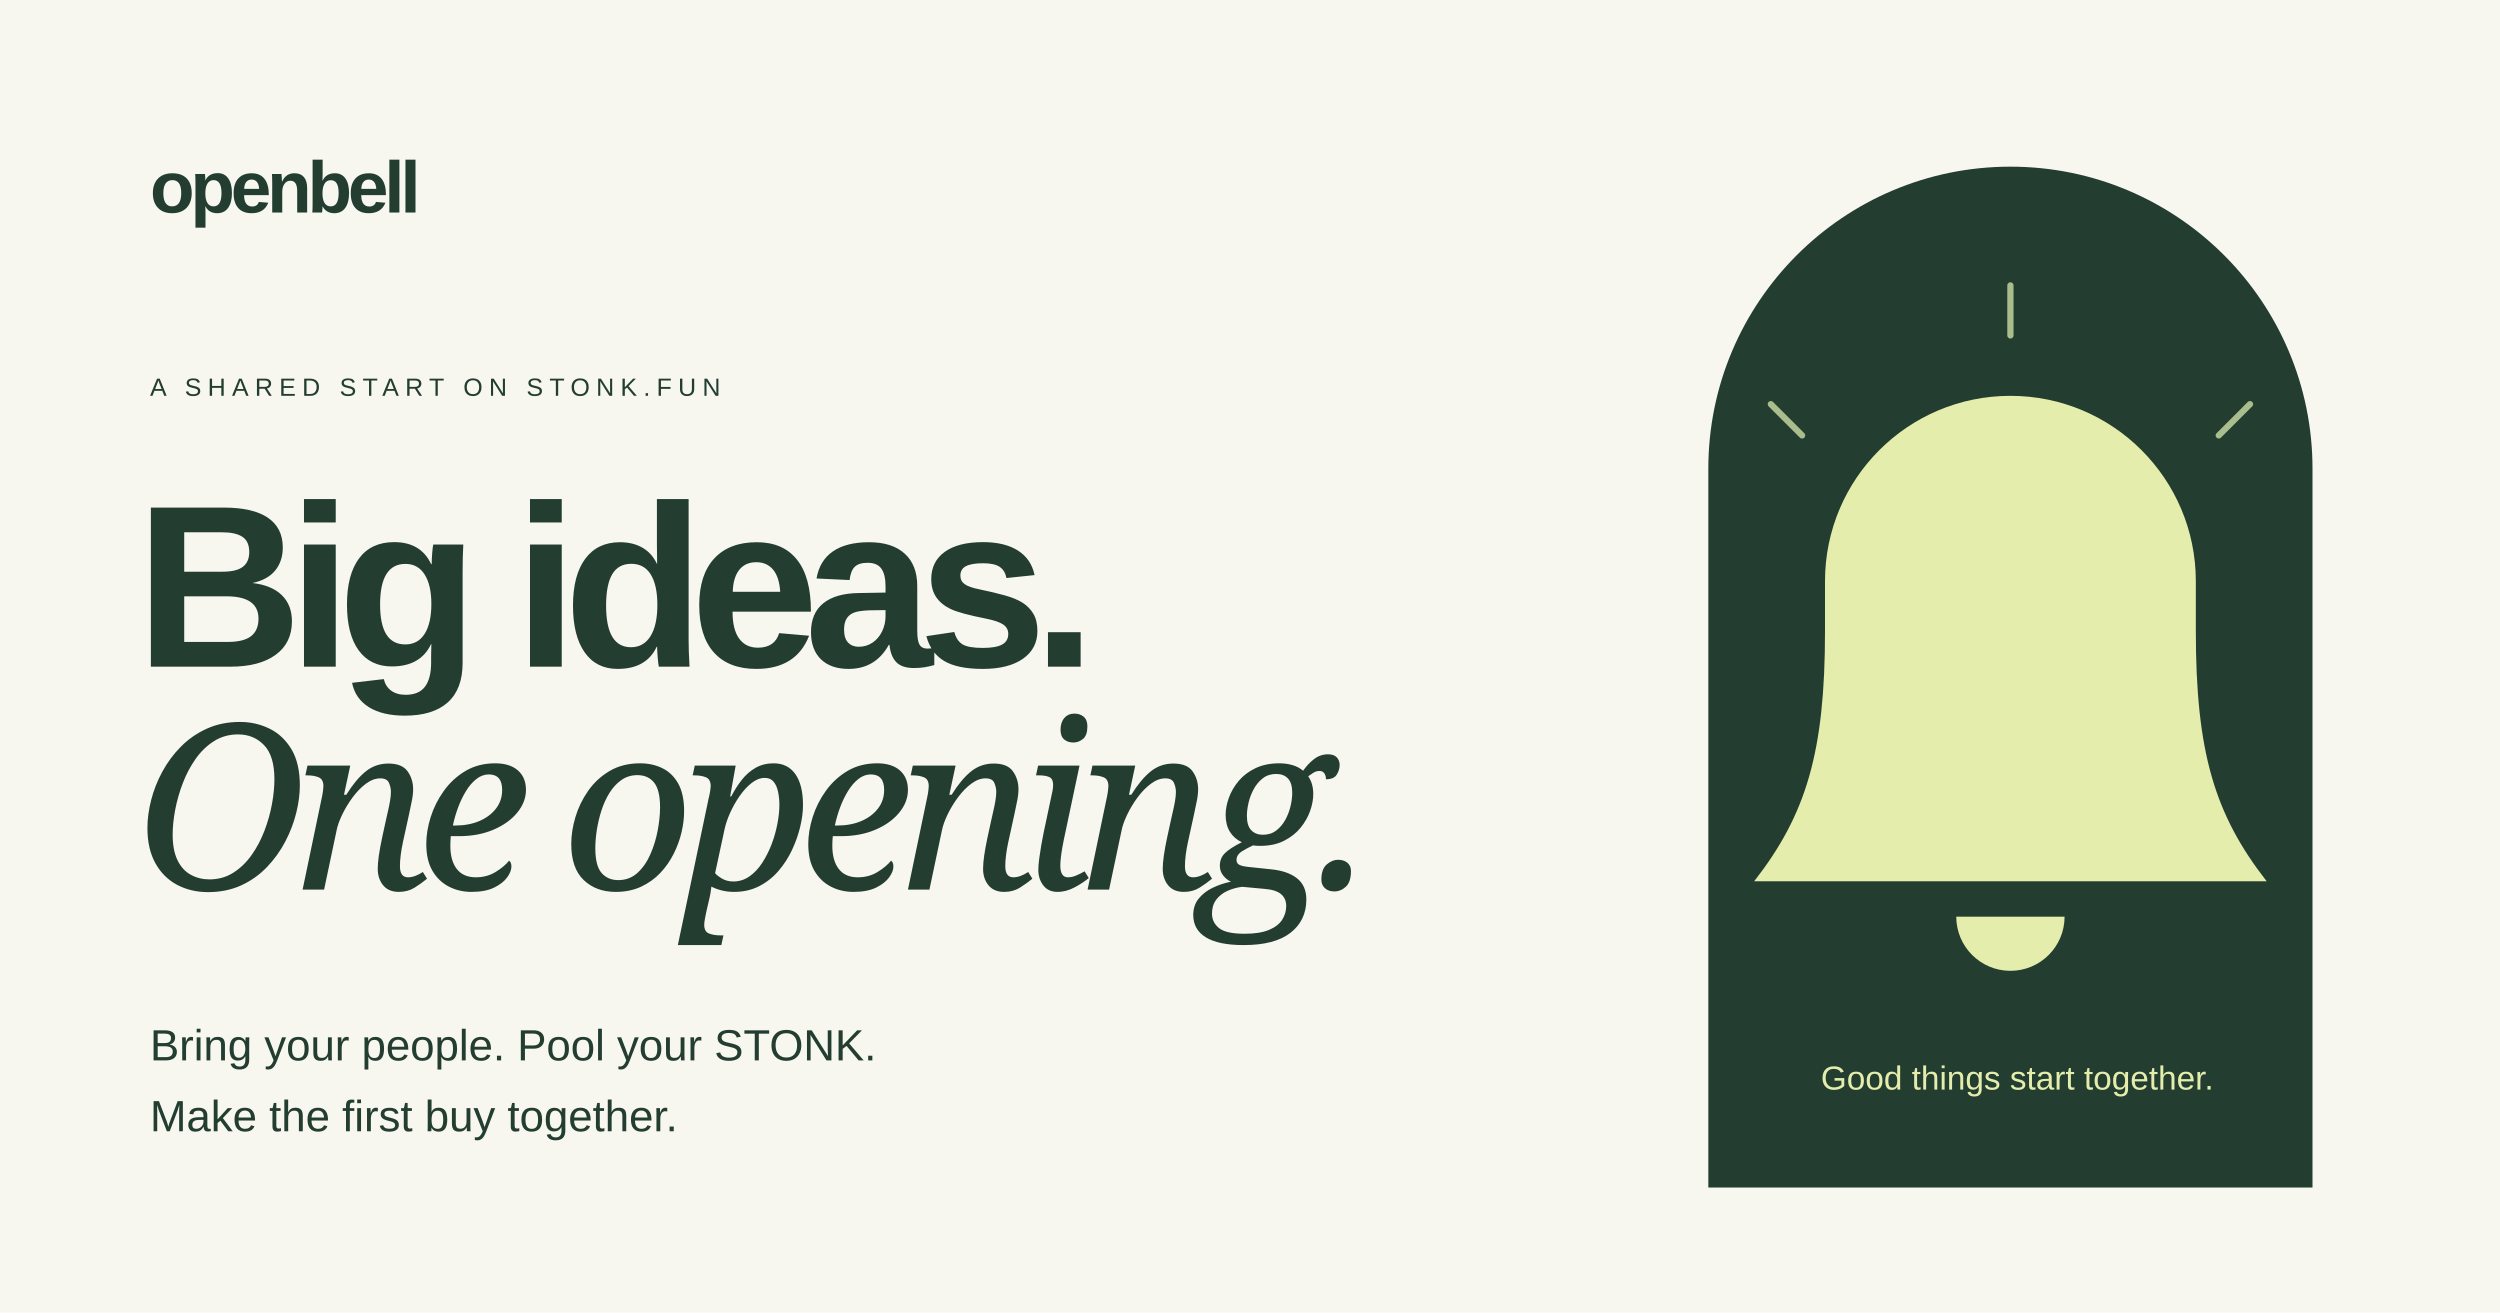
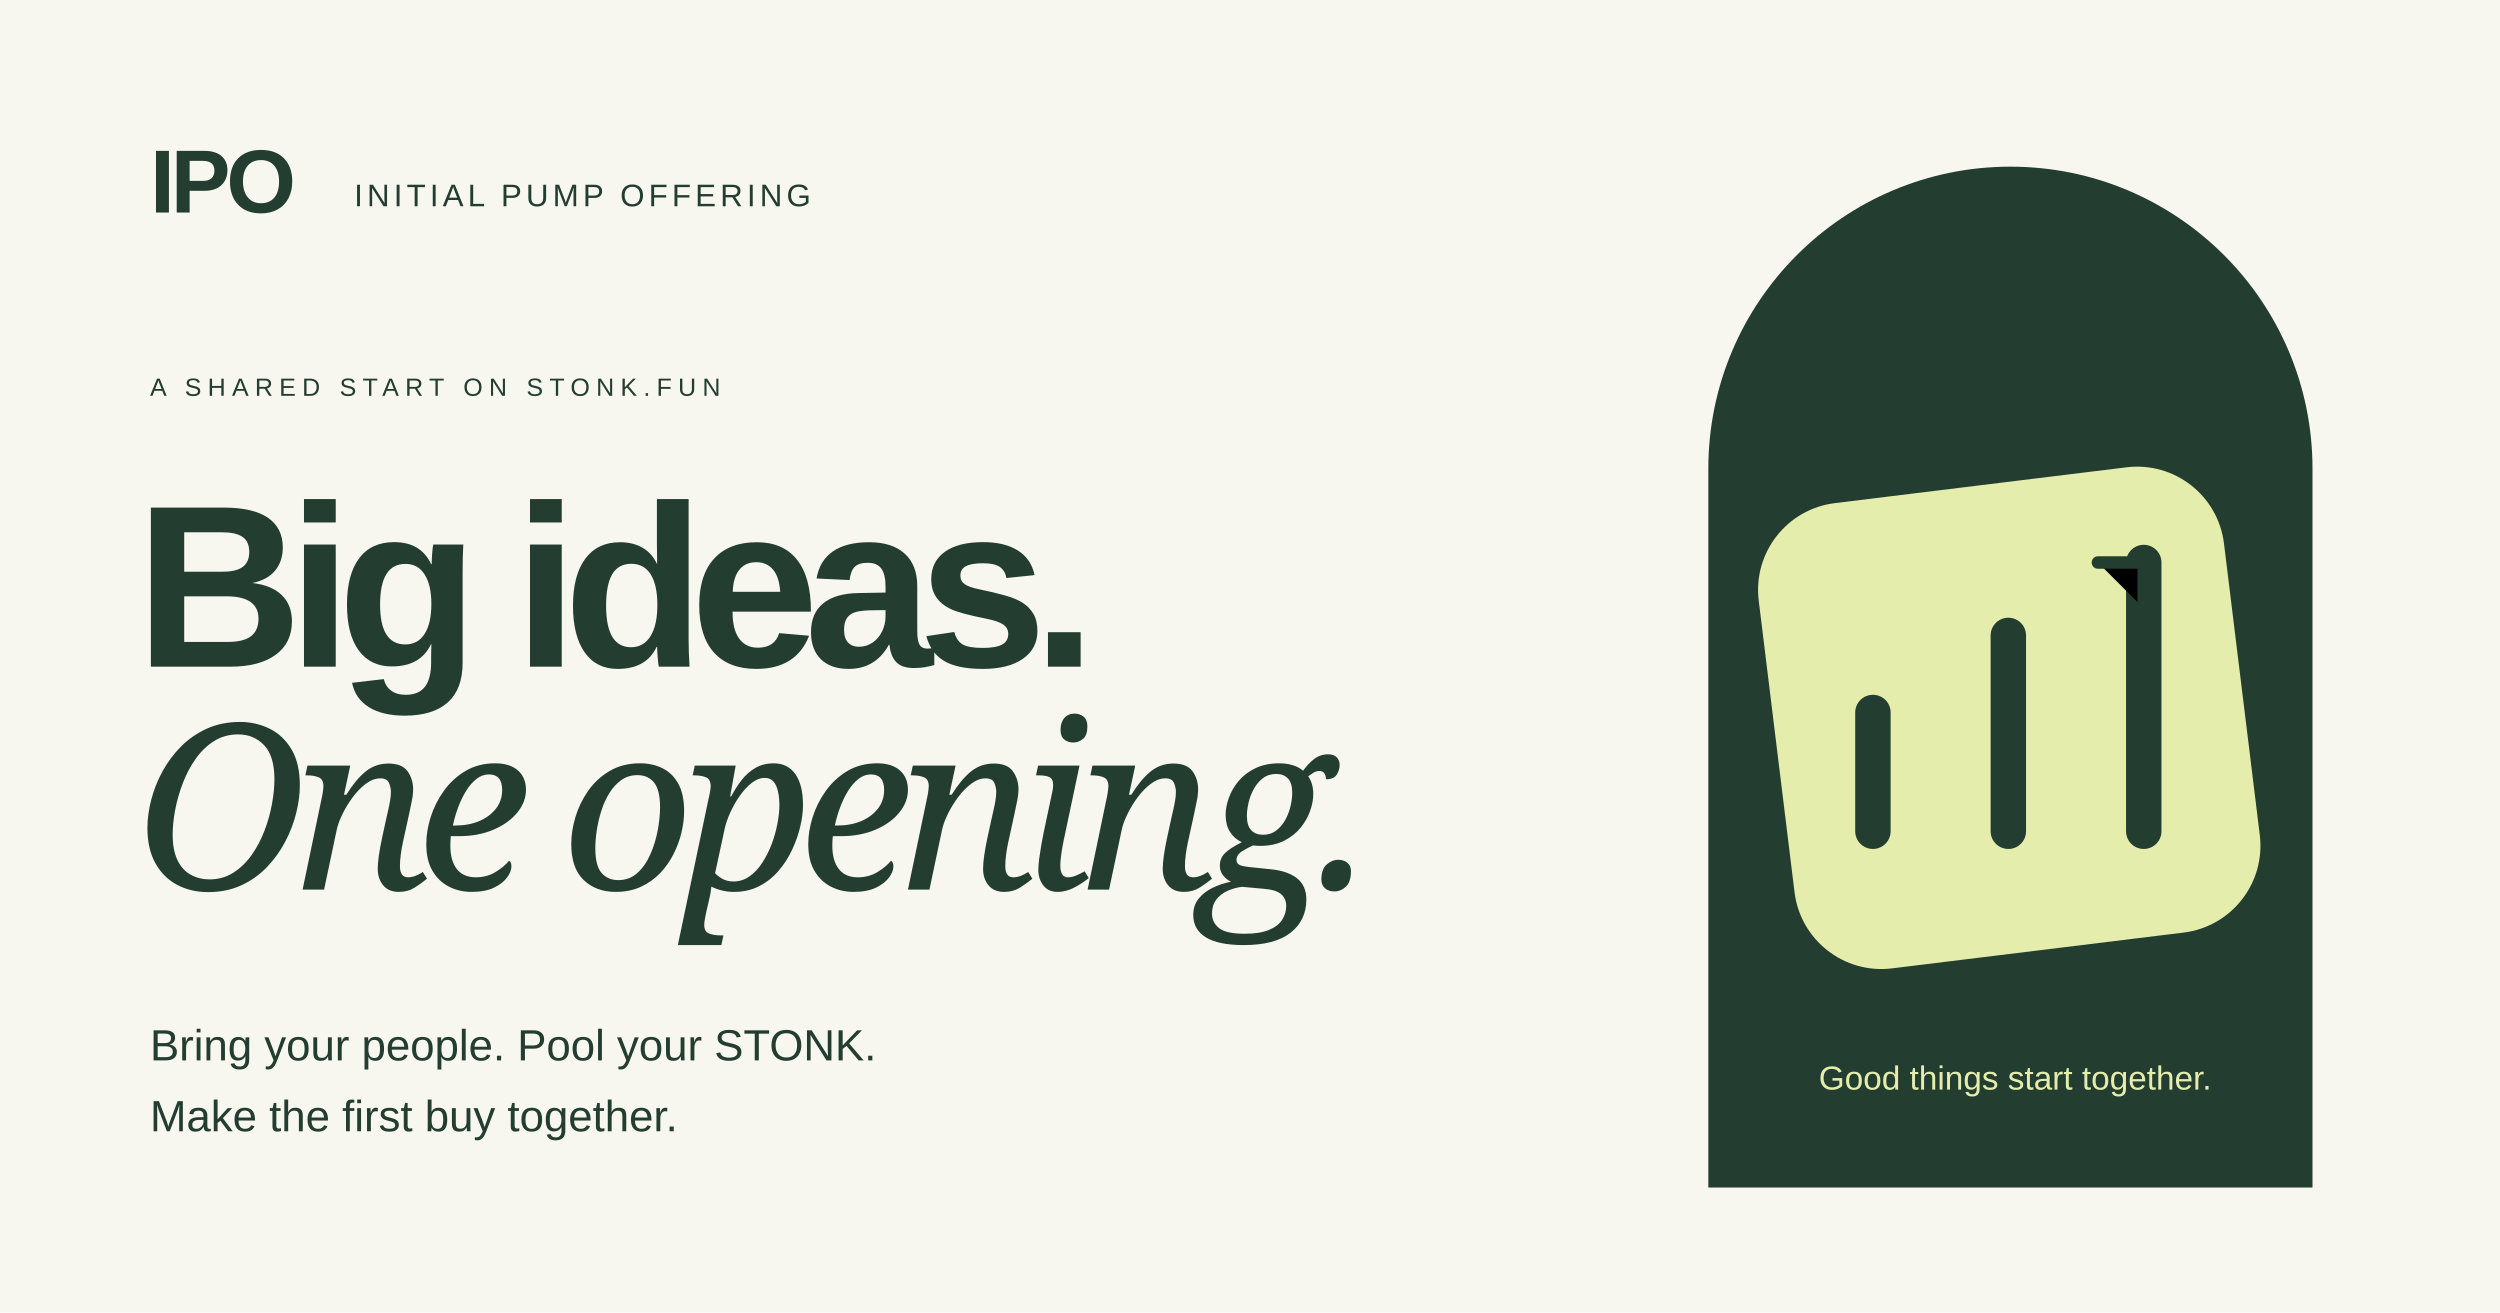
<svg xmlns="http://www.w3.org/2000/svg" width="1200" height="630" viewBox="0 0 1200 630">
  <rect width="1200" height="630" fill="#F7F6EF" />
  <g fill="#233D31">
-     <text x="72" y="102" font-family="Arial,sans-serif" font-weight="bold" font-size="35" letter-spacing="-2">openbell</text>
+     <text x="72" y="102" font-family="Arial,sans-serif" font-weight="bold" font-size="43" letter-spacing="-2">IPO</text>
+     <text x="170" y="99" font-family="Arial,sans-serif" font-size="15" letter-spacing="2">INITIAL PUMP OFFERING</text>
    <text x="72" y="190" font-family="Arial,sans-serif" font-size="12" letter-spacing="3">A SHARED START ON STONK.FUN</text>
    <text x="65" y="320" font-family="Arial,sans-serif" font-size="111" font-weight="bold" letter-spacing="-7">Big ideas.</text>
    <text x="65" y="427" font-family="Georgia,serif" font-style="italic" font-size="111" letter-spacing="-7">One opening.</text>
    <text x="72" y="509" font-family="Arial,sans-serif" font-size="21">Bring your people. Pool your STONK.</text>
    <text x="72" y="543" font-family="Arial,sans-serif" font-size="21">Make the first buy together.</text>
  </g>
  <path d="M820 570V225a145 145 0 0 1 290 0v345Z" fill="#233D31" />
-   <path d="M842 423c25-32 34-62 34-120v-24a89 89 0 0 1 178 0v24c0 58 9 88 34 120H842Z" fill="#E4EDAC" />
-   <path d="M939 440a26 26 0 0 0 52 0" fill="#E4EDAC" />
-   <path d="M965 137v24m-115 33 15 15m215-15-15 15" stroke="#AABD8C" stroke-width="3" stroke-linecap="round" />
-   <text x="874" y="523" fill="#E4EDAC" font-family="Arial,sans-serif" font-size="16">Good things start together.</text>
+   <rect x="852" y="232" width="225" height="225" rx="42" transform="rotate(-7 965 345)" fill="#E4EDAC" />
+   <path d="M899 399v-57m65 57v-94m65 94V270" stroke="#233D31" stroke-width="17" stroke-linecap="round" />
+   <path d="M1007 270h22v22" stroke="#233D31" stroke-width="6" stroke-linecap="round" stroke-linejoin="round" />
+   <text x="873" y="523" fill="#E4EDAC" font-family="Arial,sans-serif" font-size="16">Good things start together.</text>
</svg>
